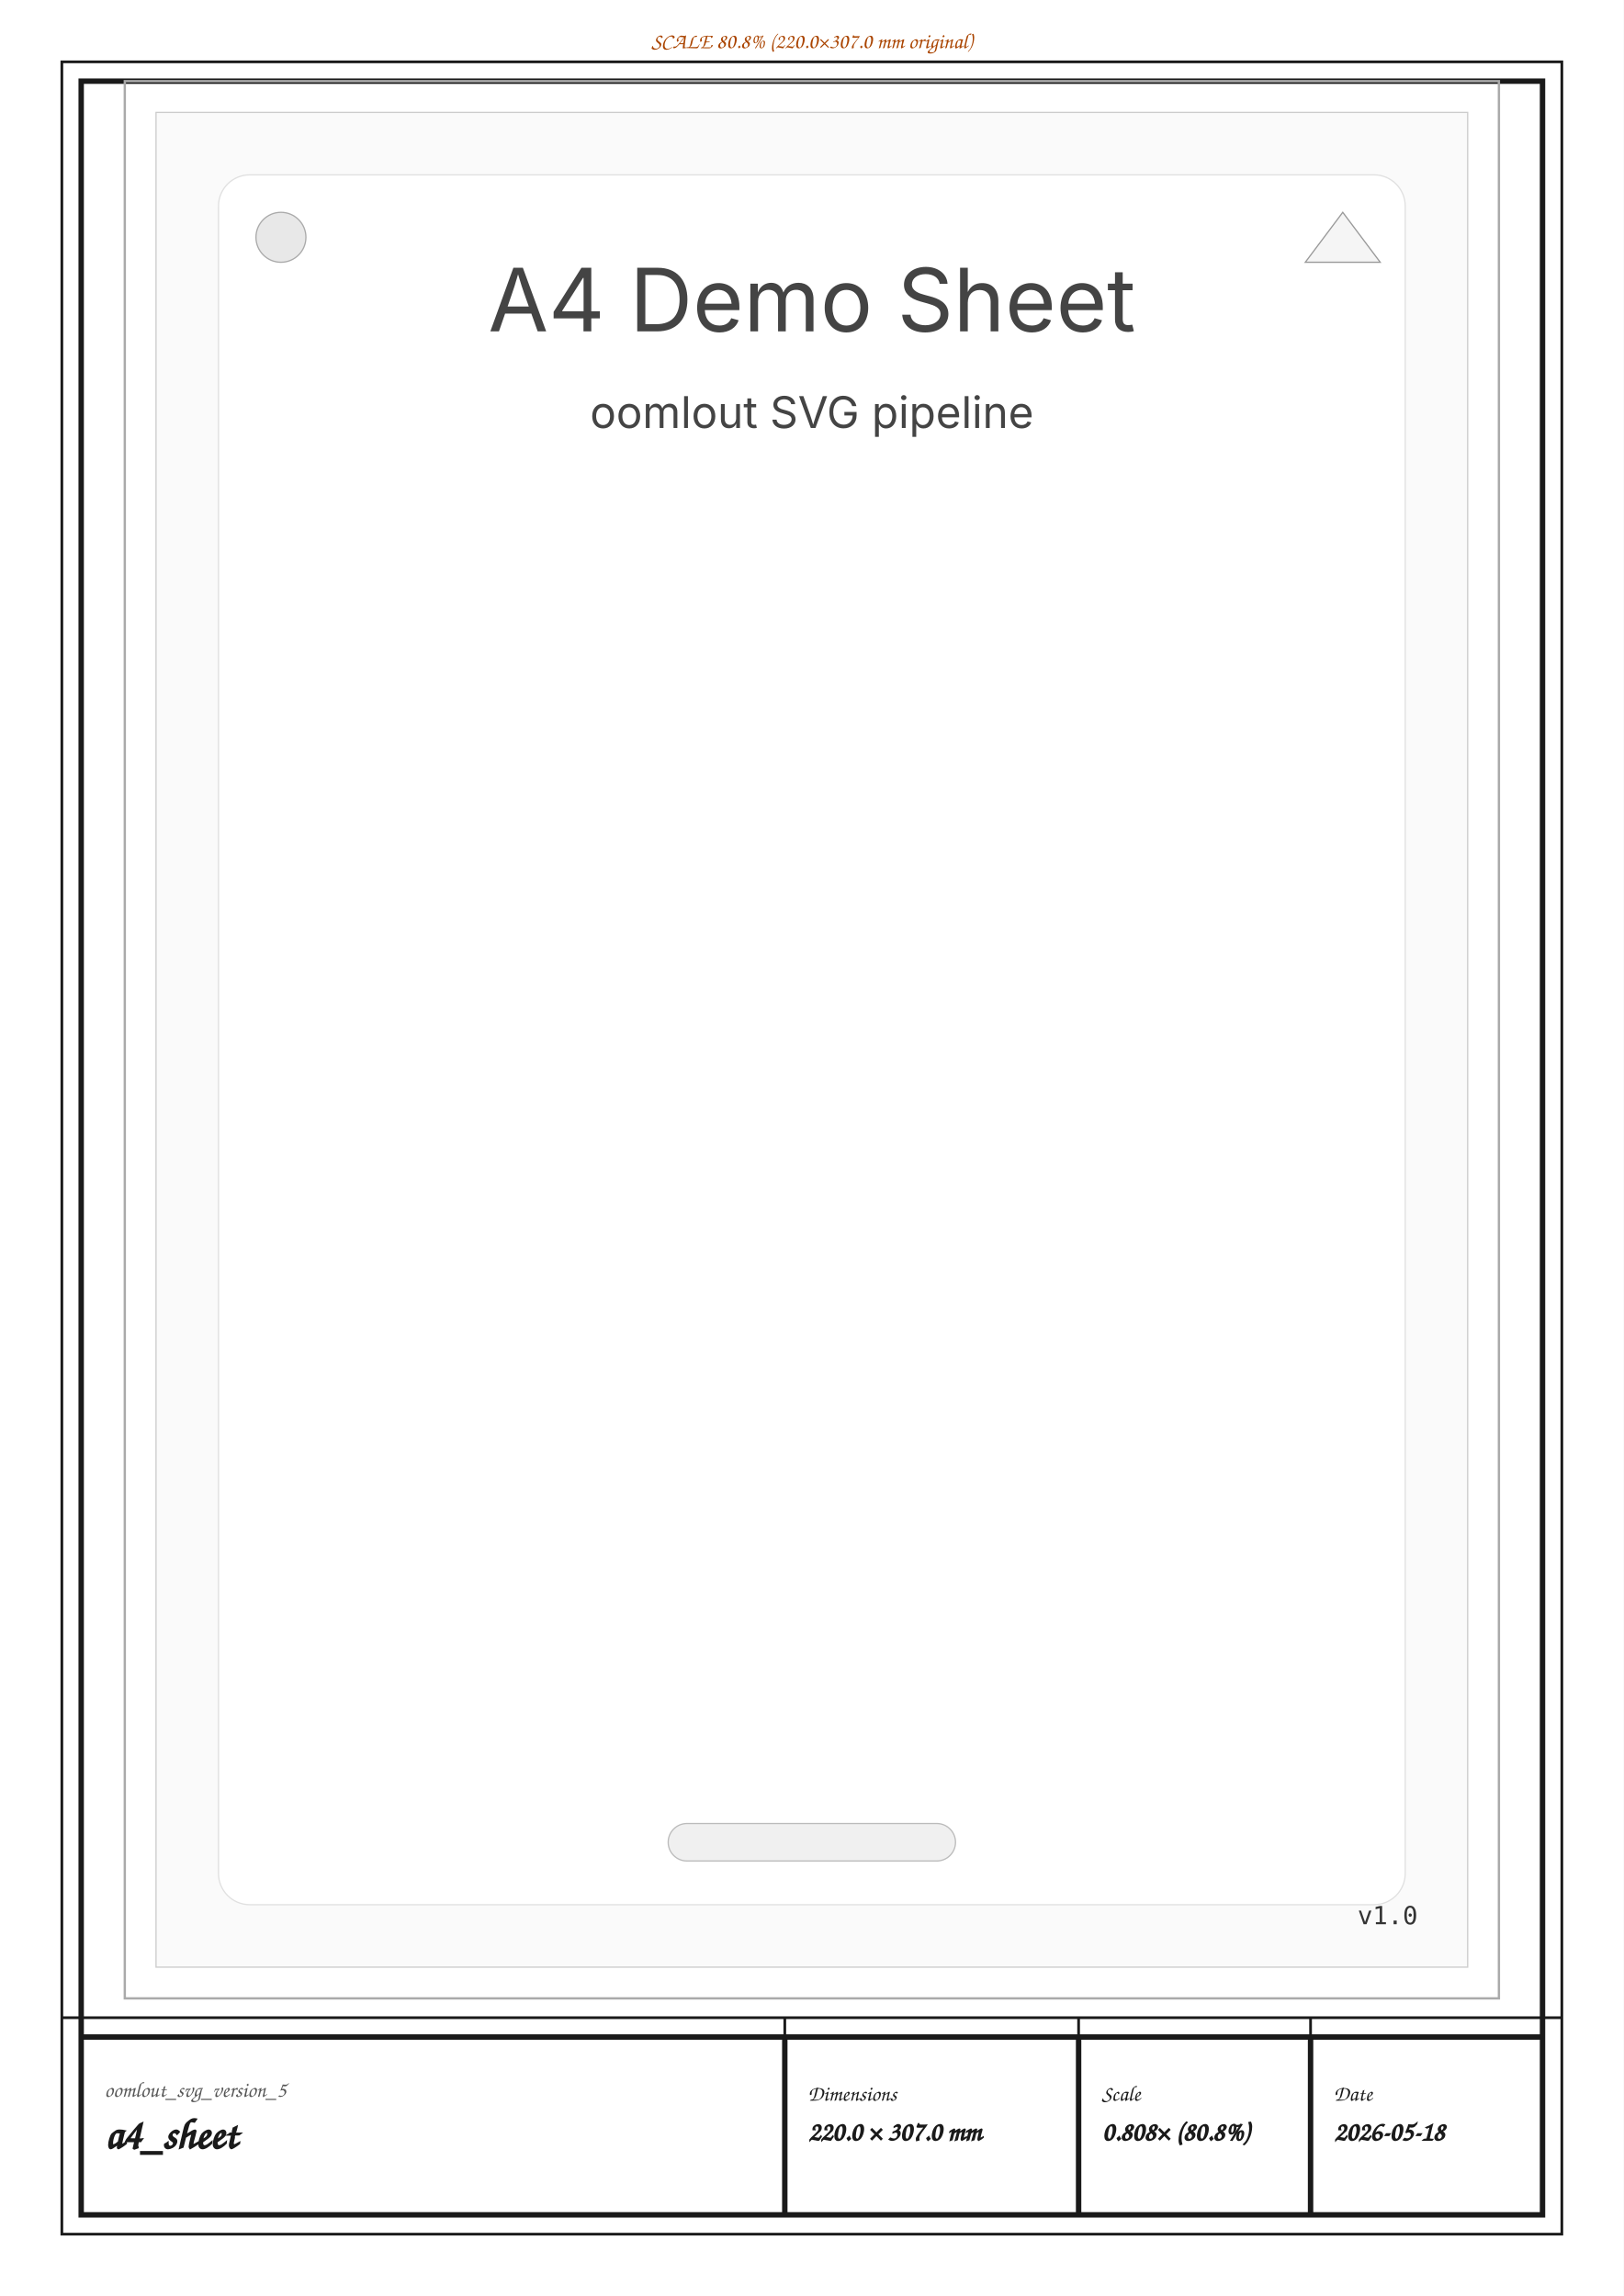
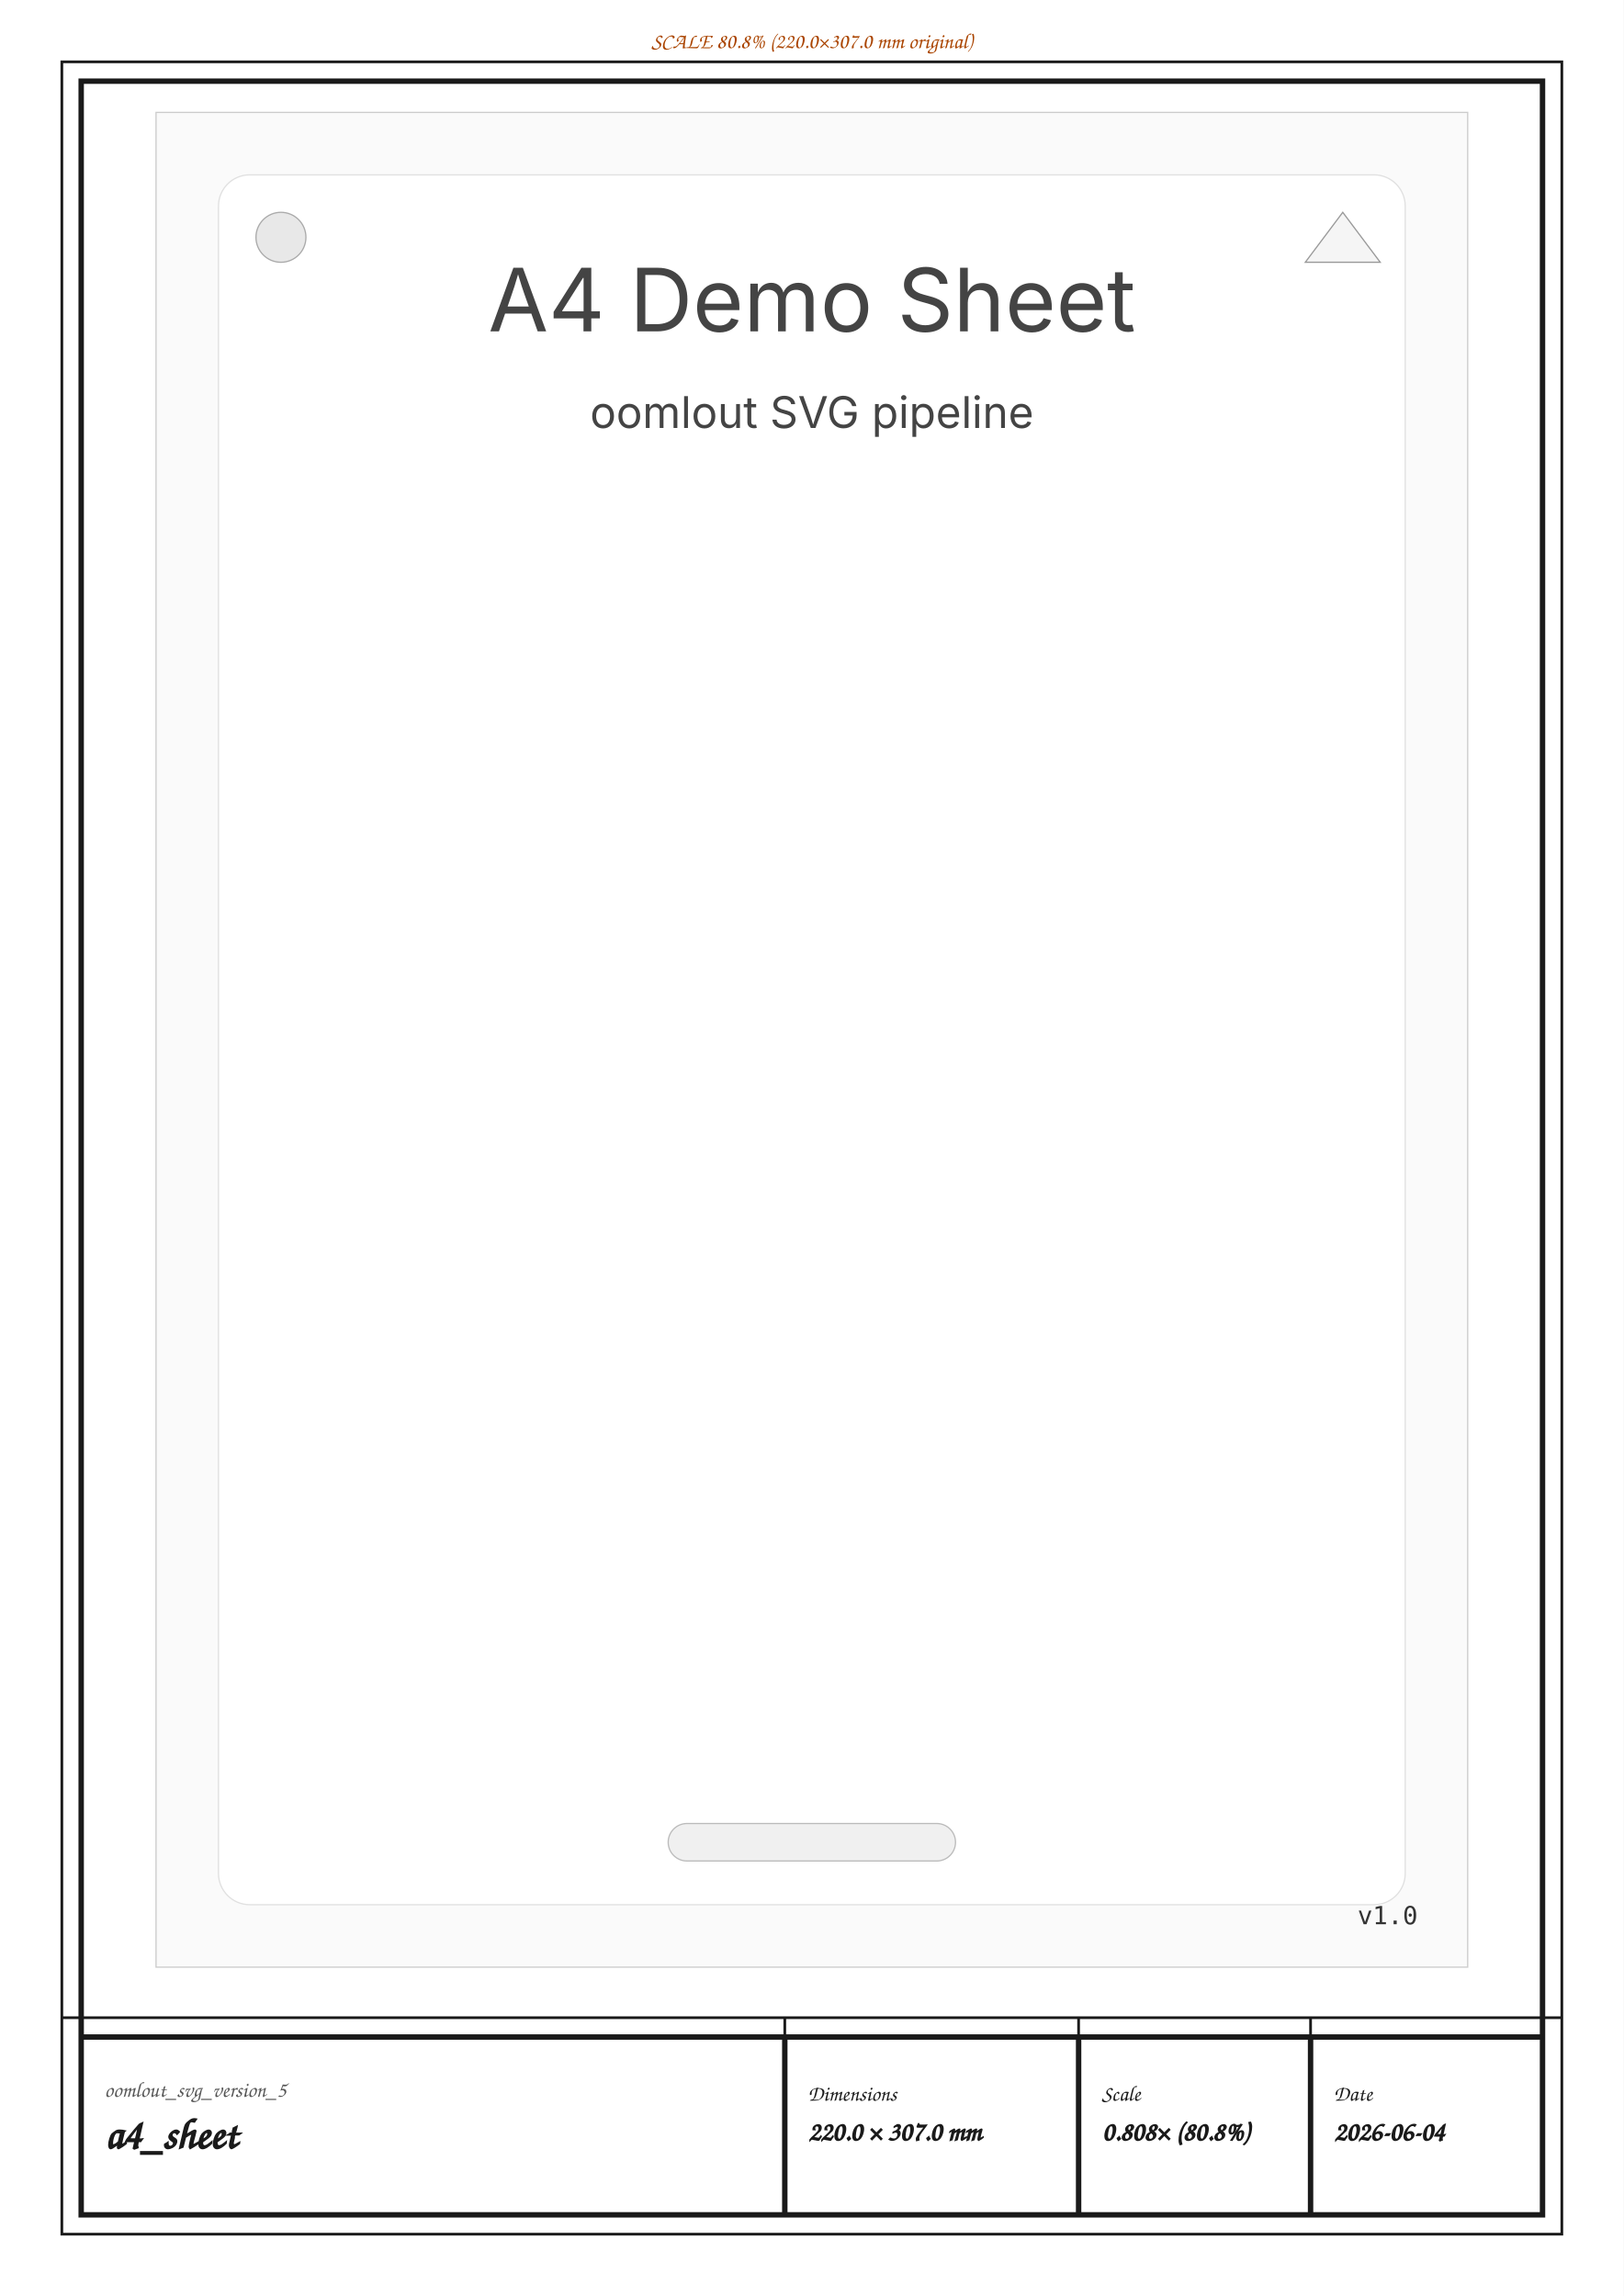
<svg xmlns="http://www.w3.org/2000/svg" width="210mm" height="297mm" viewBox="0 0 210 297">
  <rect x="0" y="0" width="210" height="297" fill="white" stroke="none" />
  <rect x="8" y="8" width="194" height="281" fill="none" stroke="#1A1A1A" stroke-width="0.35" />
  <rect x="10.5" y="10.5" width="189" height="276" fill="none" stroke="#1A1A1A" stroke-width="0.7" />
  <line x1="8" y1="261" x2="202" y2="261" stroke="#1A1A1A" stroke-width="0.35" />
  <line x1="10.5" y1="263.5" x2="199.5" y2="263.5" stroke="#1A1A1A" stroke-width="0.7" />
  <line x1="101.5" y1="261" x2="101.5" y2="286.5" stroke="#1A1A1A" stroke-width="0.35" />
  <line x1="101.5" y1="263.5" x2="101.5" y2="286.5" stroke="#1A1A1A" stroke-width="0.7" />
  <line x1="139.5" y1="261" x2="139.5" y2="286.5" stroke="#1A1A1A" stroke-width="0.35" />
  <line x1="139.5" y1="263.5" x2="139.5" y2="286.5" stroke="#1A1A1A" stroke-width="0.7" />
  <line x1="169.5" y1="261" x2="169.5" y2="286.5" stroke="#1A1A1A" stroke-width="0.35" />
  <line x1="169.5" y1="263.5" x2="169.5" y2="286.5" stroke="#1A1A1A" stroke-width="0.7" />
  <text x="13.5" y="270.5" font-family="Swis721 Blk BT, comic sans ms" font-size="2.8" font-weight="normal" text-anchor="start" dominant-baseline="middle" fill="#555555" textLength="85" lengthAdjust="spacingAndGlyphs">oomlout_svg_version_5</text>
  <text x="13.5" y="276.5" font-family="Swis721 Blk BT, comic sans ms" font-size="5.5" font-weight="bold" text-anchor="start" dominant-baseline="middle" fill="#1A1A1A" textLength="85" lengthAdjust="spacingAndGlyphs">a4_sheet</text>
  <text x="104.5" y="271" font-family="Swis721 Blk BT, comic sans ms" font-size="2.8" font-weight="normal" text-anchor="start" dominant-baseline="middle" fill="#1A1A1A">Dimensions</text>
  <text x="104.5" y="276" font-family="Swis721 Blk BT, comic sans ms" font-size="3.5" font-weight="bold" text-anchor="start" dominant-baseline="middle" fill="#1A1A1A">220.0 × 307.0 mm</text>
  <text x="142.5" y="271" font-family="Swis721 Blk BT, comic sans ms" font-size="2.8" font-weight="normal" text-anchor="start" dominant-baseline="middle" fill="#1A1A1A">Scale</text>
  <text x="142.5" y="276" font-family="Swis721 Blk BT, comic sans ms" font-size="3.5" font-weight="bold" text-anchor="start" dominant-baseline="middle" fill="#1A1A1A">0.808× (80.8%)</text>
  <text x="172.5" y="271" font-family="Swis721 Blk BT, comic sans ms" font-size="2.8" font-weight="normal" text-anchor="start" dominant-baseline="middle" fill="#1A1A1A">Date</text>
-   <text x="172.5" y="276" font-family="Swis721 Blk BT, comic sans ms" font-size="3.5" font-weight="bold" text-anchor="start" dominant-baseline="middle" fill="#1A1A1A">2026-05-18</text>
+   <text x="172.5" y="276" font-family="Swis721 Blk BT, comic sans ms" font-size="3.5" font-weight="bold" text-anchor="start" dominant-baseline="middle" fill="#1A1A1A">2026-06-04</text>
  <text x="105" y="5.5" font-family="Swis721 Blk BT, comic sans ms" font-size="2.8" font-weight="normal" text-anchor="middle" dominant-baseline="middle" fill="#AA4400">SCALE 80.8%  (220.0×307.0 mm original)</text>
  <g transform="translate(16.1401,10.5) scale(0.807818)">
    <rect x="5" y="5" width="210" height="297" fill="#FAFAFA" stroke="#CCCCCC" stroke-width="0.2" />
    <rect x="15" y="15" width="190" height="277" rx="5" ry="5" fill="#FFFFFF" stroke="#E0E0E0" stroke-width="0.2" />
    <text x="110" y="35" font-family="Inter, sans-serif" font-size="14" text-anchor="middle" dominant-baseline="middle" fill="#444444">A4 Demo Sheet</text>
    <text x="110" y="53" font-family="Inter, sans-serif" font-size="7" text-anchor="middle" dominant-baseline="middle" fill="#444444">oomlout SVG pipeline</text>
    <text x="207" y="294" font-family="JetBrains Mono, Fira Code, monospace" font-size="4" text-anchor="end" dominant-baseline="middle" fill="#333333">v1.0</text>
    <polygon points="195,21 189,29 201,29" fill="#F5F5F5" stroke="#999999" stroke-width="0.2" />
    <circle cx="25" cy="25" r="4" fill="#E8E8E8" stroke="#AAAAAA" stroke-width="0.2" />
    <path d="M 90 279 A 3 3 0 0 0 90 285 L 130 285 A 3 3 0 0 0 130 279 Z" fill="#F0F0F0" stroke="#BBBBBB" stroke-width="0.2" />
  </g>
-   <rect x="16.14" y="10.5" width="177.72" height="248" fill="none" stroke="#AAAAAA" stroke-width="0.3" />
</svg>
